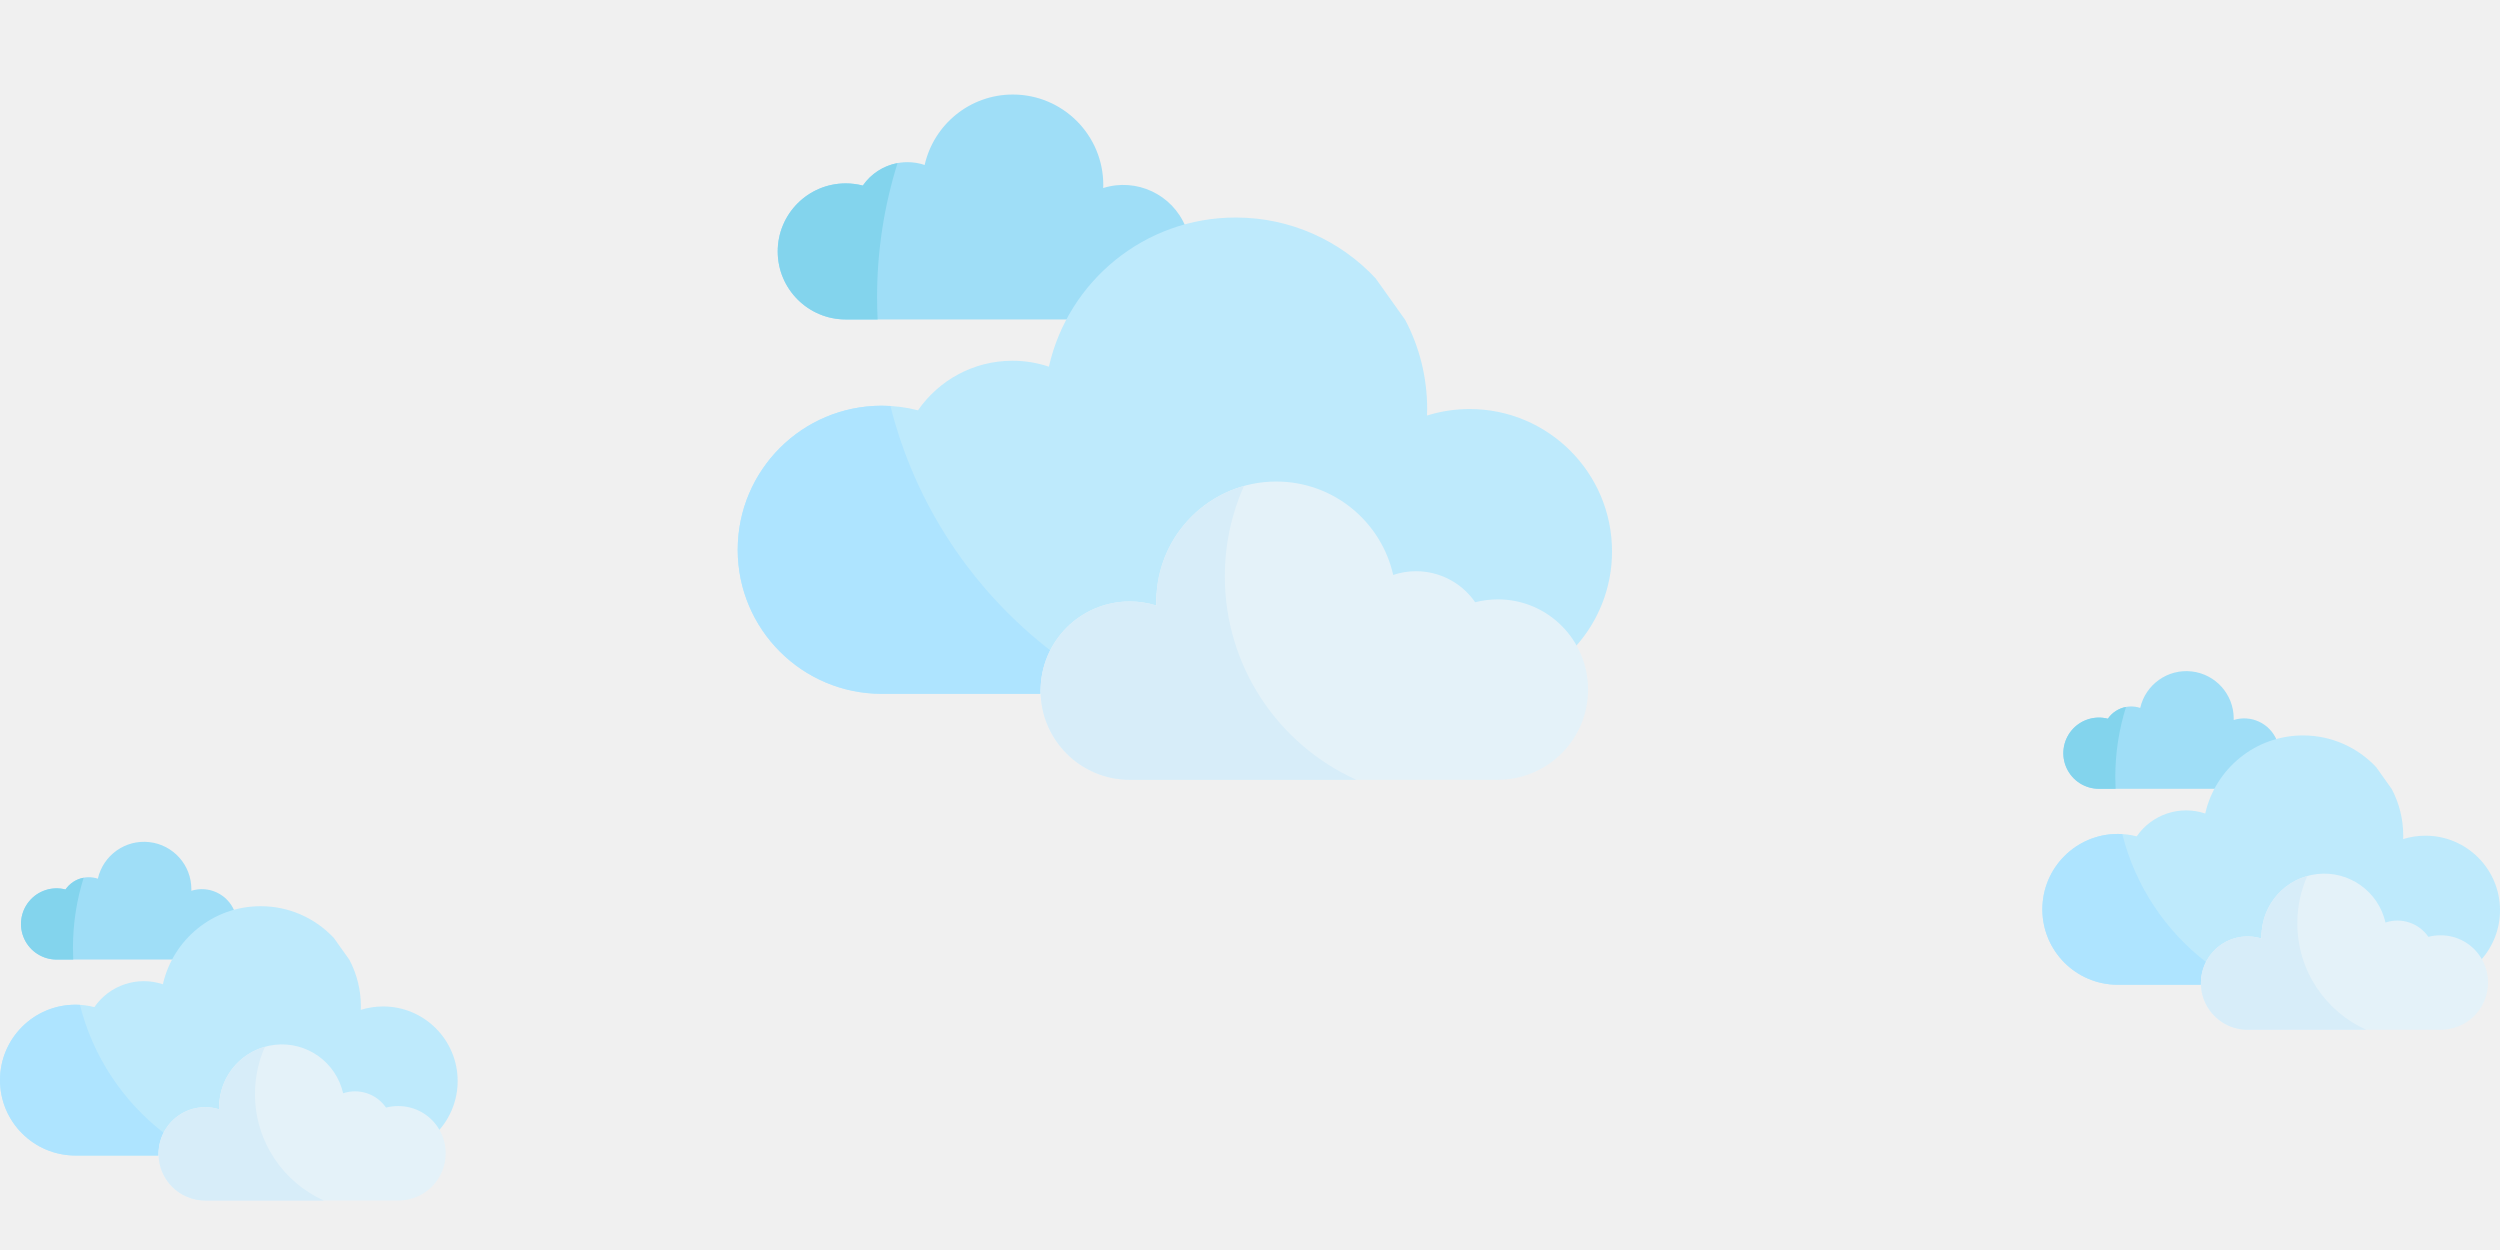
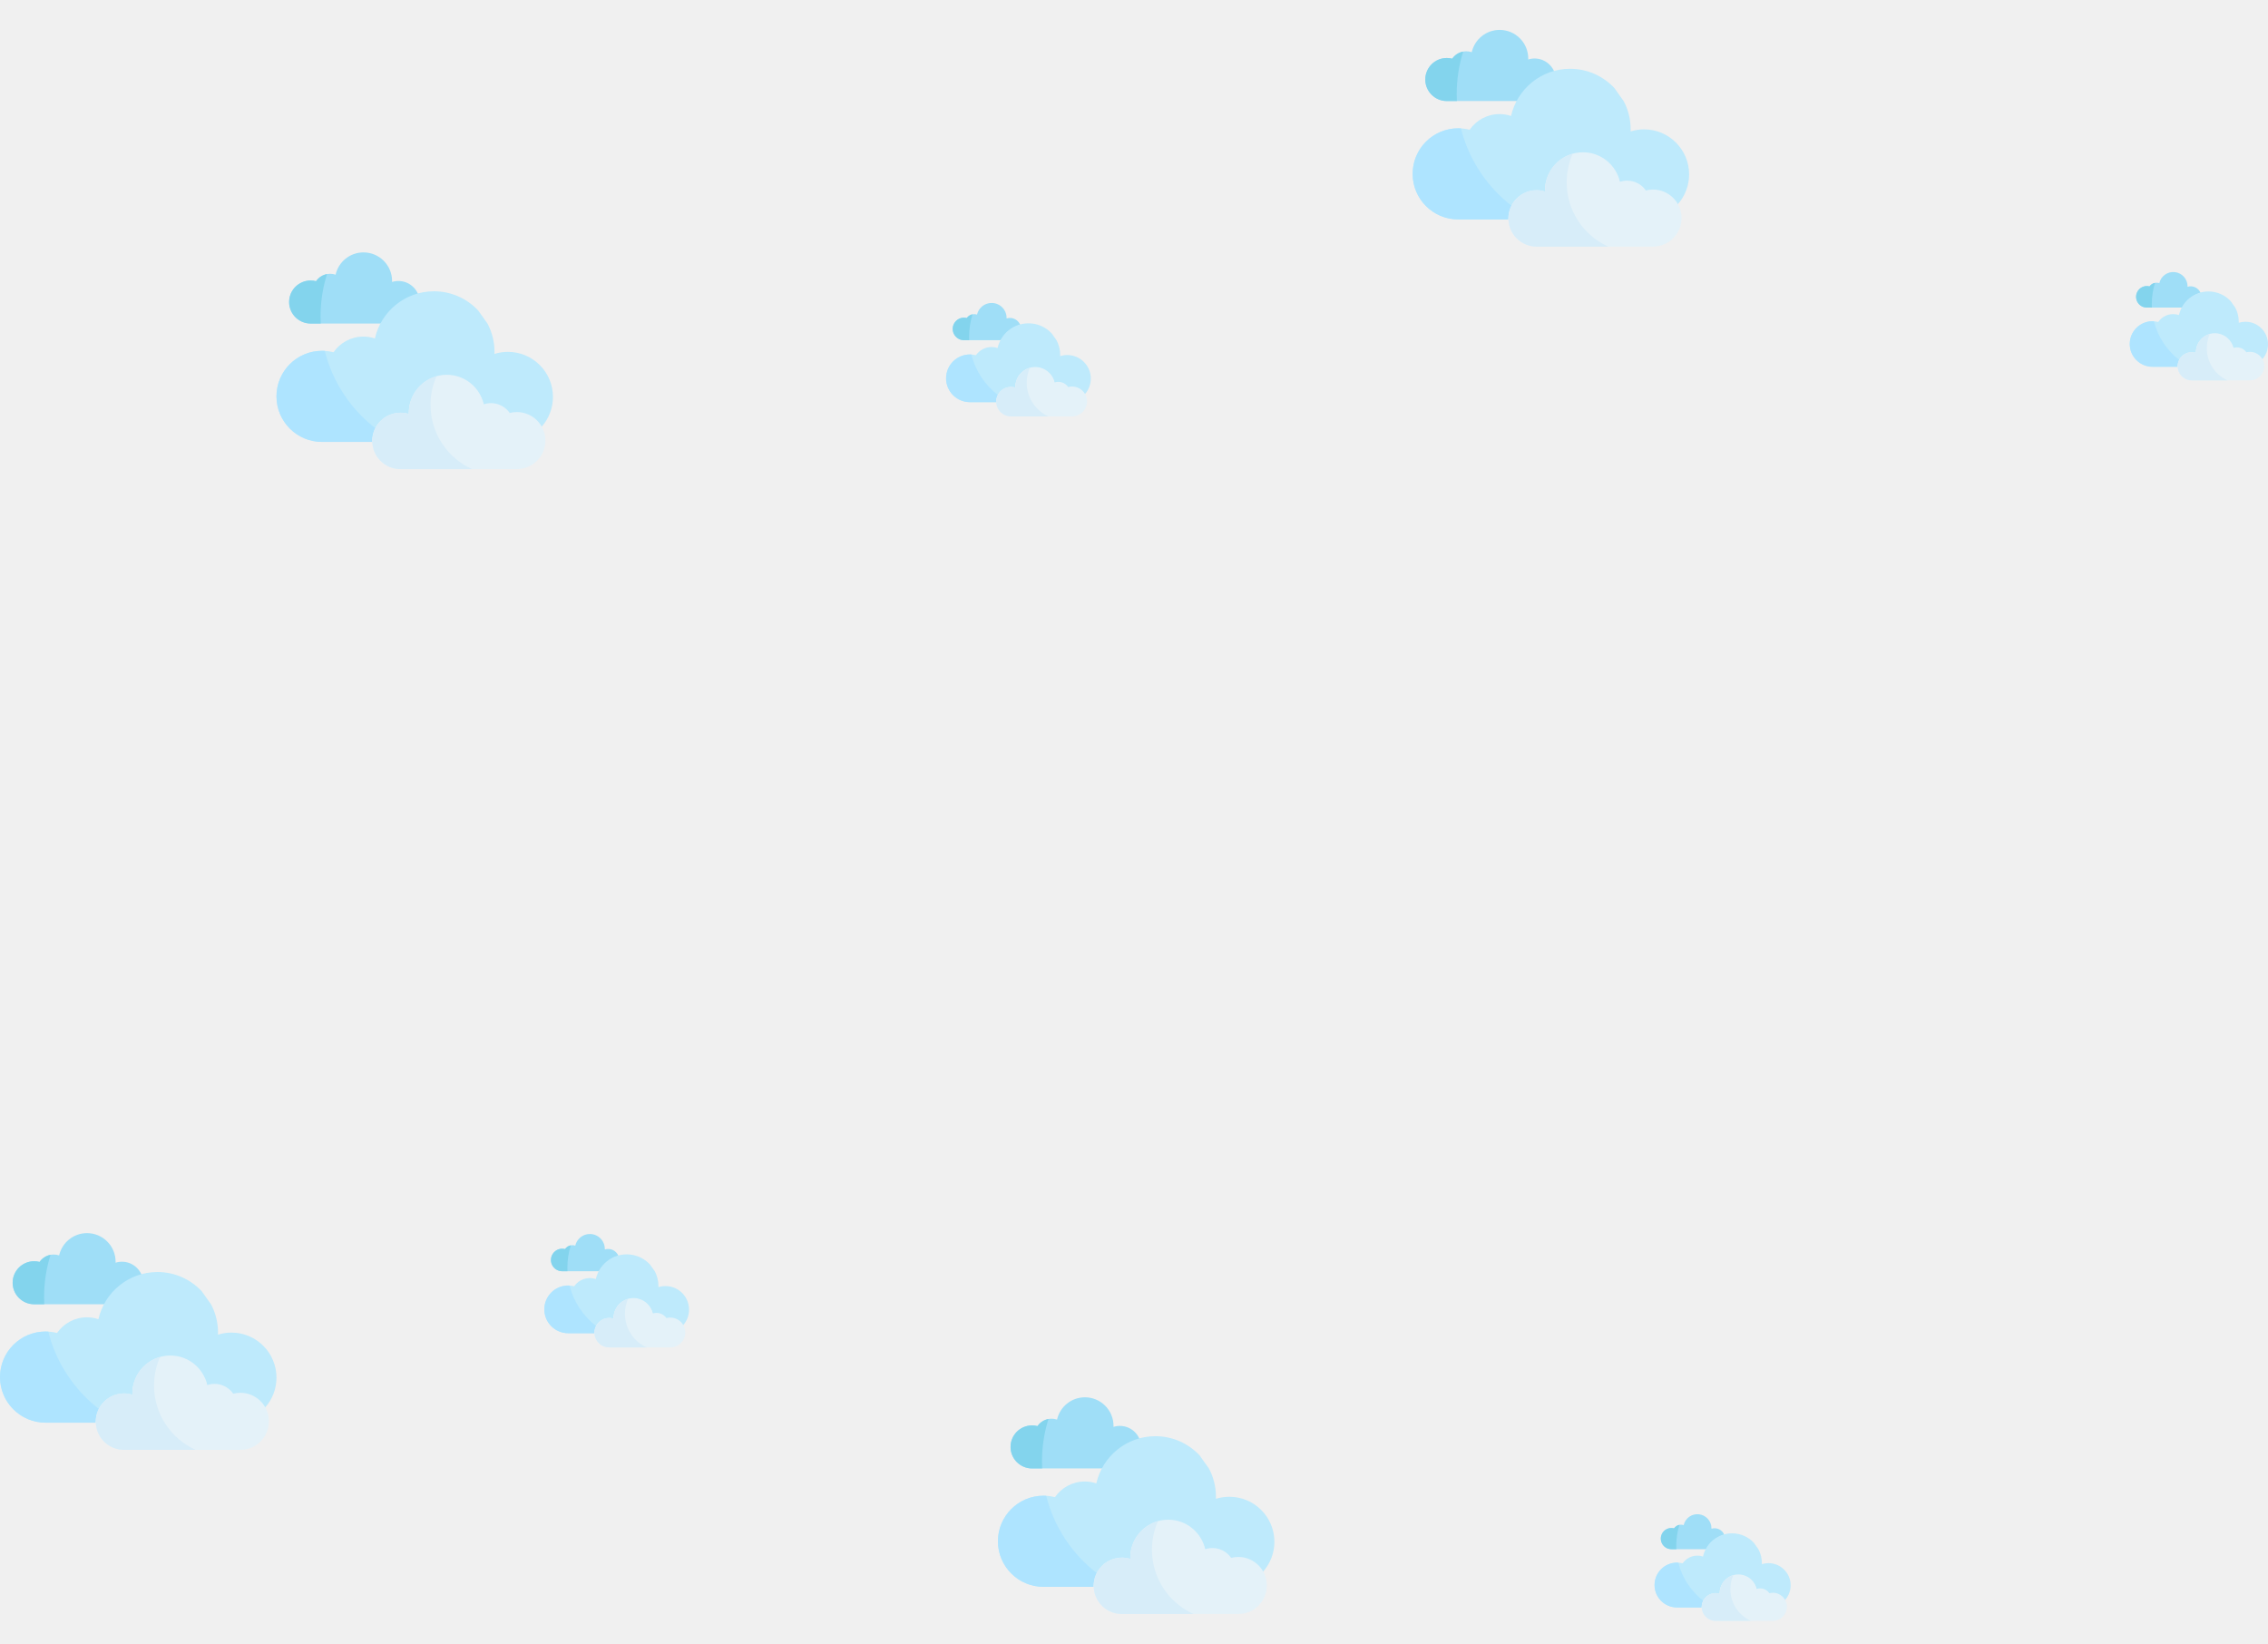
- <svg xmlns="http://www.w3.org/2000/svg" width="366" height="183" fill="none">
+ <svg xmlns="http://www.w3.org/2000/svg" width="1050" height="761" fill="none">
  <g clip-path="url(#a)">
-     <path d="M146.992 46.767h9.563c3.573-6.554 9.678-11.523 17.006-13.589a9.845 9.845 0 0 0-12.052-5.65c.005-.15.012-.298.012-.45 0-7.31-5.929-13.238-13.24-13.238-6.306 0-11.578 4.408-12.911 10.31a7.936 7.936 0 0 0-2.517-.409 7.93 7.93 0 0 0-6.533 3.426 10.031 10.031 0 0 0-2.505-.318c-5.5 0-9.959 4.459-9.959 9.959s4.459 9.959 9.959 9.959h15.922" fill="#9FDEF7" />
-     <path d="M201.384 40.74c-5.117-5.474-12.401-8.895-20.485-8.895-13.352 0-24.517 9.336-27.341 21.835a16.806 16.806 0 0 0-5.329-.867c-5.737 0-10.799 2.873-13.835 7.256a21.194 21.194 0 0 0-5.304-.673c-11.648 0-21.09 9.442-21.09 21.09 0 11.646 9.442 21.09 21.09 21.09h23.252c.049-7.169 5.873-12.965 13.052-12.965 1.325-.001 2.643.2 3.908.596-.006-.198-.015-.396-.015-.596 0-9.697 7.861-17.557 17.558-17.557 8.36 0 15.352 5.846 17.12 13.672a10.52 10.52 0 0 1 3.337-.542c3.592 0 6.763 1.798 8.664 4.544 1.084-.28 2.2-.423 3.321-.422 4.807 0 9.014 2.57 11.323 6.409A20.766 20.766 0 0 0 236 80.73c0-11.514-9.333-20.846-20.846-20.846a20.84 20.84 0 0 0-6.241.95c.01-.315.024-.632.024-.95 0-4.708-1.16-9.145-3.211-13.041" fill="#BEEAFC" />
-     <path d="M130.361 59.435a21.012 21.012 0 0 0-1.271-.039c-11.648 0-21.09 9.442-21.09 21.09 0 11.646 9.442 21.09 21.09 21.09h23.252a13.005 13.005 0 0 1 1.616-6.206c-11.497-8.848-19.968-21.431-23.597-35.935z" fill="#AEE4FF" />
-     <path d="M128.404 43.507c0-6.841 1.052-13.435 2.999-19.632a7.949 7.949 0 0 0-5.083 3.292 10.022 10.022 0 0 0-2.505-.318c-5.5 0-9.958 4.459-9.958 9.96 0 5.498 4.459 9.958 9.958 9.958h4.67a65.666 65.666 0 0 1-.081-3.26z" fill="#83D4ED" />
-     <path d="M219.287 87.748c-1.147 0-2.26.147-3.321.422a10.518 10.518 0 0 0-8.664-4.544c-1.167 0-2.287.193-3.336.543-1.769-7.826-8.76-13.673-17.121-13.673-9.697 0-17.557 7.86-17.557 17.558 0 .2.009.398.015.595a13.047 13.047 0 0 0-3.909-.595c-7.208 0-13.053 5.843-13.053 13.054 0 7.208 5.845 13.052 13.053 13.052h53.894c7.293 0 13.206-5.913 13.206-13.206 0-7.294-5.913-13.206-13.207-13.206z" fill="#E4F2F9" />
-     <path d="M179.315 84.381c0-4.712 1-9.19 2.796-13.235-7.396 2.067-12.824 8.85-12.824 16.907 0 .2.009.398.015.595a13.052 13.052 0 0 0-3.908-.595c-7.209 0-13.053 5.843-13.053 13.054 0 7.208 5.844 13.052 13.053 13.052h33.169c-11.348-5.113-19.248-16.523-19.248-29.778z" fill="#D7EDF9" />
+     <path d="M166.992 149.767h9.563c3.573-6.554 9.678-11.523 17.006-13.589a9.845 9.845 0 0 0-12.052-5.65c.005-.149.012-.298.012-.449 0-7.311-5.929-13.239-13.24-13.239-6.306 0-11.578 4.408-12.911 10.31a7.942 7.942 0 0 0-9.05 3.017 10.031 10.031 0 0 0-2.505-.318c-5.5 0-9.959 4.459-9.959 9.959 0 5.499 4.459 9.959 9.959 9.959h15.922" fill="#9FDEF7" />
+     <path d="M221.384 143.739c-5.117-5.473-12.401-8.894-20.485-8.894-13.352 0-24.517 9.336-27.341 21.835a16.814 16.814 0 0 0-5.329-.867c-5.737 0-10.799 2.873-13.835 7.256a21.143 21.143 0 0 0-5.304-.673c-11.648 0-21.09 9.442-21.09 21.089 0 11.647 9.442 21.091 21.09 21.091h23.252c.049-7.169 5.873-12.965 13.052-12.965a13.05 13.05 0 0 1 3.908.596c-.006-.198-.015-.396-.015-.596 0-9.697 7.861-17.557 17.558-17.557 8.36 0 15.352 5.846 17.12 13.672a10.545 10.545 0 0 1 3.337-.542c3.592 0 6.763 1.798 8.664 4.544 1.084-.281 2.2-.423 3.321-.422 4.807 0 9.014 2.569 11.323 6.409A20.766 20.766 0 0 0 256 183.73c0-11.514-9.333-20.846-20.846-20.846a20.833 20.833 0 0 0-6.241.951c.01-.316.024-.633.024-.951 0-4.708-1.16-9.145-3.211-13.041" fill="#BEEAFC" />
+     <path d="M150.361 162.435a20.77 20.77 0 0 0-1.271-.039c-11.648-.001-21.09 9.442-21.09 21.089 0 11.647 9.442 21.09 21.09 21.09h23.252a13.001 13.001 0 0 1 1.616-6.205c-11.497-8.849-19.968-21.431-23.597-35.935z" fill="#AEE4FF" />
+     <path d="M148.404 146.506a65.4 65.4 0 0 1 2.999-19.632 7.95 7.95 0 0 0-5.083 3.293 10.031 10.031 0 0 0-2.505-.318c-5.5 0-9.958 4.459-9.958 9.959 0 5.499 4.459 9.959 9.958 9.959h4.67a65.683 65.683 0 0 1-.081-3.261z" fill="#83D4ED" />
+     <path d="M239.287 190.748c-1.147 0-2.26.147-3.321.422a10.52 10.52 0 0 0-12-4.001c-1.769-7.826-8.76-13.673-17.121-13.673-9.697 0-17.557 7.861-17.557 17.558 0 .2.009.398.015.595a13.05 13.05 0 0 0-3.909-.595c-7.208 0-13.053 5.843-13.053 13.054 0 7.208 5.845 13.052 13.053 13.052h53.894c7.293 0 13.206-5.913 13.206-13.206 0-7.294-5.913-13.206-13.207-13.206z" fill="#E4F2F9" />
+     <path d="M199.315 187.382c0-4.712 1-9.19 2.796-13.236-7.396 2.067-12.824 8.851-12.824 16.907 0 .2.009.398.015.596a13.05 13.05 0 0 0-3.908-.596c-7.209 0-13.053 5.843-13.053 13.054 0 7.209 5.844 13.053 13.053 13.053h33.169c-11.348-5.114-19.248-16.523-19.248-29.778z" fill="#D7EDF9" />
  </g>
  <g clip-path="url(#b)">
-     <path d="M319.41 115.48h5.006a14.704 14.704 0 0 1 8.901-7.113 5.152 5.152 0 0 0-6.308-2.958c.002-.078.006-.156.006-.235a6.931 6.931 0 0 0-13.688-1.533 4.158 4.158 0 0 0-4.738 1.579 5.212 5.212 0 1 0-1.311 10.259h8.334" fill="#9FDEF7" />
-     <path d="M347.881 112.324a14.638 14.638 0 0 0-10.723-4.656c-6.989 0-12.833 4.887-14.311 11.43a8.795 8.795 0 0 0-10.032 3.344 11.056 11.056 0 0 0-2.776-.352c-6.097 0-11.039 4.942-11.039 11.039 0 6.096 4.942 11.039 11.039 11.039h12.171a6.833 6.833 0 0 1 8.878-6.474c-.003-.104-.008-.207-.008-.312a9.19 9.19 0 0 1 18.152-2.033 5.504 5.504 0 0 1 6.281 2.094 6.908 6.908 0 0 1 7.666 3.134 10.869 10.869 0 0 0 2.821-7.32c0-6.027-4.885-10.912-10.912-10.912a10.895 10.895 0 0 0-3.266.498c.005-.165.012-.331.012-.498 0-2.464-.607-4.787-1.681-6.826" fill="#BEEAFC" />
-     <path d="M310.704 122.11a11.33 11.33 0 0 0-.665-.02c-6.097 0-11.039 4.942-11.039 11.039 0 6.096 4.942 11.039 11.039 11.039h12.171a6.81 6.81 0 0 1 .846-3.248c-6.018-4.632-10.452-11.218-12.352-18.81z" fill="#AEE4FF" />
-     <path d="M309.68 113.773a34.2 34.2 0 0 1 1.57-10.276 4.158 4.158 0 0 0-2.661 1.723 5.213 5.213 0 1 0-1.311 10.26h2.444a34.725 34.725 0 0 1-.042-1.707z" fill="#83D4ED" />
-     <path d="M357.252 136.93a6.91 6.91 0 0 0-1.738.221 5.507 5.507 0 0 0-6.282-2.094 9.19 9.19 0 0 0-18.152 2.033c0 .105.005.209.008.312a6.832 6.832 0 1 0-2.046 13.353h28.21a6.913 6.913 0 1 0 0-13.825z" fill="#E4F2F9" />
-     <path d="M336.329 135.168c0-2.466.523-4.81 1.463-6.928-3.871 1.082-6.712 4.633-6.712 8.85 0 .105.004.208.008.312a6.833 6.833 0 1 0-2.046 13.353h17.362c-5.94-2.676-10.075-8.649-10.075-15.587z" fill="#D7EDF9" />
+     <path d="M692.992 46.767h9.563c3.573-6.554 9.678-11.523 17.006-13.589a9.845 9.845 0 0 0-12.052-5.65c.005-.15.012-.298.012-.45 0-7.31-5.929-13.238-13.24-13.238-6.306 0-11.578 4.408-12.911 10.31a7.936 7.936 0 0 0-2.517-.409 7.93 7.93 0 0 0-6.533 3.426 10.031 10.031 0 0 0-2.505-.318c-5.5 0-9.959 4.459-9.959 9.959s4.459 9.959 9.959 9.959h15.922" fill="#9FDEF7" />
+     <path d="M747.384 40.74c-5.117-5.474-12.401-8.895-20.485-8.895-13.352 0-24.517 9.336-27.341 21.835a16.806 16.806 0 0 0-5.329-.867c-5.737 0-10.799 2.873-13.835 7.256a21.194 21.194 0 0 0-5.304-.673c-11.648 0-21.09 9.442-21.09 21.09 0 11.646 9.442 21.09 21.09 21.09h23.252c.049-7.169 5.873-12.965 13.052-12.965 1.325-.001 2.643.2 3.908.596-.006-.198-.015-.396-.015-.596 0-9.697 7.861-17.557 17.558-17.557 8.36 0 15.352 5.846 17.12 13.672a10.52 10.52 0 0 1 3.337-.542c3.592 0 6.763 1.798 8.664 4.544 1.084-.28 2.2-.423 3.321-.422 4.807 0 9.014 2.57 11.323 6.409A20.766 20.766 0 0 0 782 80.73c0-11.514-9.333-20.846-20.846-20.846a20.84 20.84 0 0 0-6.241.95c.01-.315.024-.632.024-.95 0-4.708-1.16-9.145-3.211-13.041" fill="#BEEAFC" />
+     <path d="M676.361 59.435c-.424-.026-.848-.04-1.271-.04-11.648 0-21.09 9.443-21.09 21.09s9.442 21.09 21.09 21.09h23.252c.012-2.17.568-4.304 1.616-6.206-11.497-8.848-19.968-21.43-23.597-35.934z" fill="#AEE4FF" />
+     <path d="M674.403 43.506c0-6.84 1.052-13.434 3-19.632a7.949 7.949 0 0 0-5.083 3.293 10.022 10.022 0 0 0-2.505-.318c-5.5 0-9.958 4.459-9.958 9.959 0 5.499 4.458 9.959 9.958 9.959h4.67a66.905 66.905 0 0 1-.082-3.261z" fill="#83D4ED" />
+     <path d="M765.287 87.748c-1.147 0-2.26.147-3.321.422a10.518 10.518 0 0 0-8.664-4.544c-1.167 0-2.287.193-3.336.543-1.769-7.826-8.761-13.673-17.121-13.673-9.697 0-17.557 7.86-17.557 17.558 0 .2.008.398.014.595a13.04 13.04 0 0 0-3.908-.595c-7.209 0-13.053 5.843-13.053 13.054 0 7.208 5.845 13.052 13.053 13.052h53.893c7.294 0 13.207-5.913 13.207-13.206 0-7.294-5.913-13.206-13.207-13.206z" fill="#E4F2F9" />
+     <path d="M725.315 84.382c0-4.712 1-9.19 2.796-13.236-7.396 2.067-12.824 8.851-12.824 16.907 0 .2.009.398.015.596a13.052 13.052 0 0 0-3.908-.596c-7.209 0-13.053 5.844-13.053 13.054 0 7.209 5.844 13.053 13.053 13.053h33.169c-11.348-5.114-19.248-16.523-19.248-29.778z" fill="#D7EDF9" />
  </g>
  <g clip-path="url(#c)">
-     <path d="M20.41 140.48h5.006a14.703 14.703 0 0 1 8.901-7.113 5.154 5.154 0 0 0-6.308-2.958c.002-.078.006-.156.006-.235a6.93 6.93 0 0 0-13.689-1.533 4.155 4.155 0 0 0-4.737 1.579 5.212 5.212 0 1 0-1.311 10.259h8.334" fill="#9FDEF7" />
-     <path d="M48.88 137.324a14.636 14.636 0 0 0-10.722-4.656c-6.989 0-12.833 4.887-14.311 11.43a8.794 8.794 0 0 0-10.032 3.344 11.065 11.065 0 0 0-2.776-.352C4.942 147.09 0 152.032 0 158.129c0 6.096 4.942 11.039 11.04 11.039h12.17a6.832 6.832 0 0 1 8.878-6.474c-.003-.104-.008-.207-.008-.312a9.19 9.19 0 0 1 18.152-2.033 5.506 5.506 0 0 1 6.281 2.094 6.908 6.908 0 0 1 7.666 3.134 10.869 10.869 0 0 0 2.82-7.32c0-6.027-4.884-10.912-10.91-10.912a10.9 10.9 0 0 0-3.267.498c.005-.165.012-.331.012-.498a14.61 14.61 0 0 0-1.68-6.826" fill="#BEEAFC" />
-     <path d="M11.704 147.11c-.221-.013-.443-.02-.665-.02C4.942 147.09 0 152.032 0 158.129c0 6.096 4.942 11.039 11.039 11.039H23.21a6.802 6.802 0 0 1 .846-3.248c-6.018-4.632-10.452-11.218-12.352-18.81z" fill="#AEE4FF" />
-     <path d="M10.68 138.773c0-3.581.55-7.032 1.57-10.276a4.16 4.16 0 0 0-2.66 1.723 5.213 5.213 0 1 0-1.311 10.26h2.443a34.976 34.976 0 0 1-.042-1.707z" fill="#83D4ED" />
-     <path d="M58.252 161.93c-.6 0-1.183.077-1.739.221a5.505 5.505 0 0 0-6.28-2.094 9.19 9.19 0 0 0-18.152 2.033c0 .105.004.209.007.312a6.833 6.833 0 1 0-2.046 13.353h28.21a6.913 6.913 0 1 0 0-13.825z" fill="#E4F2F9" />
-     <path d="M37.329 160.168c0-2.466.523-4.81 1.463-6.928-3.871 1.082-6.712 4.633-6.712 8.85 0 .105.005.208.008.312a6.832 6.832 0 0 0-8.878 6.521 6.832 6.832 0 0 0 6.832 6.832h17.362c-5.94-2.676-10.075-8.649-10.075-15.587z" fill="#D7EDF9" />
+     <path d="M1005.5 142.384h4.78a14.036 14.036 0 0 1 8.5-6.795 4.928 4.928 0 0 0-6.03-2.825c.01-.075.01-.149.01-.225a6.62 6.62 0 0 0-13.075-1.464 3.967 3.967 0 0 0-4.525 1.508 4.98 4.98 0 1 0-1.253 9.8h7.963" fill="#9FDEF7" />
+     <path d="M1032.69 139.37a13.979 13.979 0 0 0-10.24-4.447c-6.68 0-12.26 4.668-13.67 10.917a8.427 8.427 0 0 0-2.67-.433c-2.86 0-5.4 1.436-6.913 3.628a10.595 10.595 0 0 0-2.652-.337c-5.824 0-10.545 4.721-10.545 10.545s4.721 10.545 10.545 10.545h11.625a6.533 6.533 0 0 1 8.48-6.184c0-.099-.01-.198-.01-.298a8.78 8.78 0 0 1 17.34-1.942 5.264 5.264 0 0 1 6 2 6.611 6.611 0 0 1 7.33 2.994 10.401 10.401 0 0 0 2.69-6.993c0-5.757-4.67-10.423-10.42-10.423-1.06-.001-2.11.16-3.12.476 0-.158.01-.316.01-.476 0-2.354-.58-4.572-1.61-6.52" fill="#BEEAFC" />
+     <path d="M997.18 148.718c-.211-.013-.423-.02-.635-.02-5.824 0-10.545 4.721-10.545 10.545 0 5.823 4.721 10.545 10.545 10.545h11.625c.01-1.085.28-2.152.81-3.103-5.75-4.424-9.985-10.715-11.8-17.967z" fill="#AEE4FF" />
+     <path d="M996.202 140.753c0-3.42.526-6.717 1.5-9.815a3.967 3.967 0 0 0-2.542 1.646 4.98 4.98 0 1 0-1.252 9.8h2.334a34.108 34.108 0 0 1-.04-1.631z" fill="#83D4ED" />
+     <path d="M1041.64 162.874c-.57 0-1.13.074-1.66.211a5.249 5.249 0 0 0-4.33-2.272c-.58 0-1.14.096-1.67.271a8.776 8.776 0 0 0-8.56-6.836c-4.85 0-8.78 3.93-8.78 8.779 0 .1.01.199.01.298a6.525 6.525 0 0 0-8.48 6.229 6.526 6.526 0 0 0 6.53 6.526h26.94c3.65 0 6.61-2.956 6.61-6.603a6.607 6.607 0 0 0-6.61-6.603z" fill="#E4F2F9" />
+     <path d="M1021.66 161.191c0-2.356.5-4.595 1.4-6.618-3.7 1.034-6.42 4.426-6.42 8.454 0 .1.01.199.01.297a6.525 6.525 0 0 0-8.48 6.23 6.526 6.526 0 0 0 6.53 6.526h16.58c-5.67-2.557-9.62-8.262-9.62-14.889z" fill="#D7EDF9" />
+   </g>
+   <g clip-path="url(#d)">
+     <path d="M38.992 603.767h9.563c3.573-6.554 9.678-11.523 17.006-13.589a9.846 9.846 0 0 0-12.052-5.65c.005-.149.012-.298.012-.449 0-7.311-5.929-13.239-13.24-13.239-6.306 0-11.578 4.408-12.91 10.31a7.948 7.948 0 0 0-9.051 3.017 10.03 10.03 0 0 0-2.505-.318c-5.5 0-9.959 4.459-9.959 9.959 0 5.499 4.46 9.959 9.959 9.959h15.922" fill="#9FDEF7" />
+     <path d="M93.384 597.739c-5.117-5.473-12.401-8.894-20.485-8.894-13.352 0-24.517 9.336-27.34 21.835a16.82 16.82 0 0 0-5.33-.867c-5.737 0-10.8 2.873-13.835 7.256a21.139 21.139 0 0 0-5.304-.673C9.442 616.396 0 625.838 0 637.485c0 11.647 9.442 21.091 21.09 21.091h23.252c.05-7.169 5.873-12.965 13.052-12.965 1.325-.001 2.643.2 3.908.596-.005-.198-.014-.396-.014-.596 0-9.697 7.86-17.557 17.557-17.557 8.36 0 15.352 5.846 17.12 13.672a10.539 10.539 0 0 1 3.337-.542c3.592 0 6.763 1.798 8.664 4.544 1.084-.281 2.2-.423 3.321-.422 4.807 0 9.014 2.569 11.323 6.409A20.766 20.766 0 0 0 128 637.73c0-11.514-9.333-20.846-20.846-20.846a20.833 20.833 0 0 0-6.241.951c.01-.316.024-.633.024-.951 0-4.708-1.16-9.145-3.211-13.041" fill="#BEEAFC" />
+     <path d="M22.36 616.435a20.725 20.725 0 0 0-1.27-.039c-11.648 0-21.09 9.442-21.09 21.09 0 11.646 9.442 21.09 21.09 21.09h23.252a12.996 12.996 0 0 1 1.616-6.206c-11.497-8.848-19.968-21.431-23.598-35.935z" fill="#AEE4FF" />
+     <path d="M20.404 600.507a65.369 65.369 0 0 1 3-19.632 7.943 7.943 0 0 0-5.084 3.292 10.03 10.03 0 0 0-2.505-.318c-5.5 0-9.958 4.459-9.958 9.959s4.459 9.959 9.958 9.959h4.67a66.505 66.505 0 0 1-.081-3.26z" fill="#83D4ED" />
+     <path d="M111.287 644.748c-1.147 0-2.26.147-3.321.422a10.52 10.52 0 0 0-12-4.001c-1.769-7.826-8.76-13.673-17.121-13.673-9.697 0-17.557 7.861-17.557 17.558 0 .2.009.398.015.595a13.047 13.047 0 0 0-3.909-.595c-7.208 0-13.053 5.843-13.053 13.054 0 7.208 5.845 13.052 13.053 13.052h53.894c7.293 0 13.206-5.913 13.206-13.206 0-7.294-5.913-13.206-13.207-13.206z" fill="#E4F2F9" />
+     <path d="M71.315 641.381c0-4.712 1-9.189 2.796-13.235-7.396 2.067-12.824 8.851-12.824 16.907 0 .2.01.398.015.595a13.048 13.048 0 0 0-3.908-.595c-7.209 0-13.053 5.843-13.053 13.054 0 7.208 5.844 13.052 13.053 13.052h33.17c-11.349-5.113-19.25-16.523-19.25-29.778z" fill="#D7EDF9" />
+   </g>
+   <path d="M500.992 679.767h9.563c3.573-6.554 9.678-11.523 17.006-13.589a9.845 9.845 0 0 0-12.052-5.65c.005-.149.012-.298.012-.449 0-7.311-5.929-13.239-13.24-13.239-6.306 0-11.578 4.408-12.911 10.31a7.942 7.942 0 0 0-9.05 3.017 10.031 10.031 0 0 0-2.505-.318c-5.5 0-9.959 4.459-9.959 9.959 0 5.499 4.459 9.959 9.959 9.959h15.922" fill="#9FDEF7" />
+   <path d="M555.384 673.739c-5.117-5.473-12.401-8.894-20.485-8.894-13.352 0-24.517 9.336-27.341 21.835a16.814 16.814 0 0 0-5.329-.867c-5.737 0-10.799 2.873-13.835 7.256a21.143 21.143 0 0 0-5.304-.673c-11.648 0-21.09 9.442-21.09 21.089 0 11.647 9.442 21.091 21.09 21.091h23.252c.049-7.169 5.873-12.965 13.052-12.965a13.05 13.05 0 0 1 3.908.596c-.006-.198-.015-.396-.015-.596 0-9.697 7.861-17.557 17.558-17.557 8.36 0 15.352 5.846 17.12 13.672a10.545 10.545 0 0 1 3.337-.542c3.592 0 6.763 1.798 8.664 4.544 1.084-.281 2.2-.423 3.321-.422 4.807 0 9.014 2.569 11.323 6.409A20.766 20.766 0 0 0 590 713.73c0-11.514-9.333-20.846-20.846-20.846a20.833 20.833 0 0 0-6.241.951c.01-.316.024-.633.024-.951 0-4.708-1.16-9.145-3.211-13.041" fill="#BEEAFC" />
+   <path d="M484.361 692.435a20.77 20.77 0 0 0-1.271-.039c-11.648 0-21.09 9.442-21.09 21.09 0 11.646 9.442 21.09 21.09 21.09h23.252a13.005 13.005 0 0 1 1.616-6.206c-11.497-8.848-19.968-21.431-23.597-35.935z" fill="#AEE4FF" />
+   <path d="M482.404 676.507a65.39 65.39 0 0 1 2.999-19.632 7.945 7.945 0 0 0-5.083 3.292 10.031 10.031 0 0 0-2.505-.318c-5.5 0-9.958 4.459-9.958 9.959s4.459 9.959 9.958 9.959h4.67a65.643 65.643 0 0 1-.081-3.26z" fill="#83D4ED" />
+   <path d="M573.287 720.748c-1.147 0-2.26.147-3.321.422a10.52 10.52 0 0 0-12-4.001c-1.769-7.826-8.76-13.673-17.121-13.673-9.697 0-17.557 7.861-17.557 17.558 0 .2.009.398.015.595a13.05 13.05 0 0 0-3.909-.595c-7.208 0-13.053 5.843-13.053 13.054 0 7.208 5.845 13.052 13.053 13.052h53.894c7.293 0 13.206-5.913 13.206-13.206 0-7.294-5.913-13.206-13.207-13.206z" fill="#E4F2F9" />
+   <path d="M533.315 717.381c0-4.712 1-9.189 2.796-13.235-7.396 2.067-12.824 8.851-12.824 16.907 0 .2.009.398.015.595a13.048 13.048 0 0 0-3.908-.595c-7.209 0-13.053 5.843-13.053 13.054 0 7.208 5.844 13.052 13.053 13.052h33.169c-11.348-5.113-19.248-16.523-19.248-29.778z" fill="#D7EDF9" />
+   <path d="M785.191 717.15h4.708a13.829 13.829 0 0 1 8.37-6.688 4.847 4.847 0 0 0-5.932-2.781c.002-.073.005-.147.005-.221a6.517 6.517 0 0 0-12.871-1.442 3.906 3.906 0 0 0-4.454 1.485 4.9 4.9 0 0 0-6.134 4.745 4.902 4.902 0 0 0 4.901 4.902h7.837" fill="#9FDEF7" />
+   <path d="M811.963 714.183a13.766 13.766 0 0 0-10.083-4.377c-6.572 0-12.067 4.595-13.457 10.747a8.268 8.268 0 0 0-9.432 3.144c-.853-.22-1.73-.331-2.611-.331-5.733 0-10.38 4.647-10.38 10.38 0 5.733 4.647 10.38 10.38 10.38h11.445a6.424 6.424 0 0 1 8.347-6.087c-.003-.098-.007-.195-.007-.294a8.641 8.641 0 0 1 17.068-1.912 5.177 5.177 0 0 1 5.906 1.97 6.495 6.495 0 0 1 7.208 2.947 10.22 10.22 0 0 0 2.653-6.884c0-5.667-4.594-10.26-10.26-10.26a10.256 10.256 0 0 0-3.072.468c.005-.155.012-.311.012-.468 0-2.317-.571-4.501-1.581-6.418" fill="#BEEAFC" />
+   <path d="M777.006 723.386c-.209-.013-.417-.02-.626-.02-5.733 0-10.38 4.647-10.38 10.38 0 5.733 4.647 10.381 10.38 10.381h11.445a6.401 6.401 0 0 1 .795-3.055c-5.659-4.355-9.828-10.548-11.614-17.686z" fill="#AEE4FF" />
+   <path d="M776.043 715.545c0-3.366.517-6.612 1.476-9.662a3.913 3.913 0 0 0-2.502 1.62 4.9 4.9 0 1 0-1.233 9.647h2.299a31.779 31.779 0 0 1-.04-1.605z" fill="#83D4ED" />
+   <path d="M820.774 737.32c-.564 0-1.112.073-1.634.208a5.18 5.18 0 0 0-5.907-1.969 8.642 8.642 0 0 0-17.068 1.912c0 .098.004.196.007.293a6.425 6.425 0 1 0-1.923 12.556h26.525a6.5 6.5 0 1 0 0-13z" fill="#E4F2F9" />
+   <path d="M801.1 735.664c0-2.319.492-4.523 1.377-6.515-3.641 1.018-6.312 4.357-6.312 8.322 0 .098.004.196.007.293a6.424 6.424 0 1 0-1.923 12.556h16.325c-5.585-2.517-9.474-8.132-9.474-14.656z" fill="#D7EDF9" />
+   <g clip-path="url(#e)">
+     <path d="M458.41 157.48h5.006a14.704 14.704 0 0 1 8.901-7.113 5.152 5.152 0 0 0-6.308-2.958c.002-.078.006-.156.006-.235a6.931 6.931 0 0 0-6.931-6.93c-3.3 0-6.06 2.307-6.757 5.397a4.158 4.158 0 0 0-4.738 1.579 5.212 5.212 0 1 0-1.311 10.259h8.334" fill="#9FDEF7" />
+     <path d="M486.881 154.325a14.638 14.638 0 0 0-10.723-4.656c-6.989 0-12.833 4.887-14.311 11.429a8.813 8.813 0 0 0-2.79-.453 8.792 8.792 0 0 0-7.242 3.798 11.057 11.057 0 0 0-2.776-.353c-6.097 0-11.039 4.943-11.039 11.039 0 6.097 4.942 11.04 11.039 11.04h12.171a6.832 6.832 0 0 1 8.878-6.475c-.003-.103-.008-.207-.008-.311a9.19 9.19 0 0 1 18.152-2.034 5.515 5.515 0 0 1 6.281 2.095 6.908 6.908 0 0 1 7.666 3.134 10.871 10.871 0 0 0 2.821-7.321c0-6.027-4.885-10.911-10.912-10.911a10.925 10.925 0 0 0-3.266.497c.005-.165.012-.331.012-.497 0-2.465-.607-4.787-1.681-6.826" fill="#BEEAFC" />
+     <path d="M449.704 164.11a11.33 11.33 0 0 0-.665-.02c-6.097 0-11.039 4.942-11.039 11.039 0 6.096 4.942 11.039 11.039 11.039h12.171a6.81 6.81 0 0 1 .846-3.248c-6.018-4.632-10.452-11.218-12.352-18.81z" fill="#AEE4FF" />
+     <path d="M448.68 155.773c0-3.58.55-7.032 1.57-10.276a4.156 4.156 0 0 0-2.661 1.724 5.213 5.213 0 1 0-1.311 10.259h2.444a34.725 34.725 0 0 1-.042-1.707z" fill="#83D4ED" />
+     <path d="M496.252 178.931a6.91 6.91 0 0 0-1.738.221 5.508 5.508 0 0 0-6.282-2.095 9.19 9.19 0 0 0-18.152 2.034c0 .104.005.208.008.311a6.832 6.832 0 0 0-8.878 6.522 6.832 6.832 0 0 0 6.832 6.832h28.21a6.913 6.913 0 1 0 0-13.825z" fill="#E4F2F9" />
+     <path d="M475.329 177.168c0-2.466.523-4.81 1.463-6.928-3.871 1.082-6.712 4.633-6.712 8.85 0 .105.004.208.008.312a6.833 6.833 0 1 0-2.046 13.353h17.362c-5.94-2.676-10.075-8.649-10.075-15.587z" fill="#D7EDF9" />
+   </g>
+   <g clip-path="url(#f)">
+     <path d="M272.41 588.48h5.006a14.704 14.704 0 0 1 8.901-7.113 5.152 5.152 0 0 0-6.308-2.958c.002-.078.006-.156.006-.235a6.931 6.931 0 0 0-6.931-6.93c-3.3 0-6.06 2.307-6.757 5.397a4.158 4.158 0 0 0-4.738 1.579 5.212 5.212 0 1 0-1.311 10.259h8.334" fill="#9FDEF7" />
+     <path d="M300.881 585.324a14.638 14.638 0 0 0-10.723-4.656c-6.989 0-12.833 4.887-14.311 11.43a8.795 8.795 0 0 0-10.032 3.344 11.056 11.056 0 0 0-2.776-.352c-6.097 0-11.039 4.942-11.039 11.039 0 6.096 4.942 11.039 11.039 11.039h12.171a6.833 6.833 0 0 1 8.878-6.474c-.003-.104-.008-.207-.008-.312a9.19 9.19 0 0 1 18.152-2.033 5.504 5.504 0 0 1 6.281 2.094 6.908 6.908 0 0 1 7.666 3.134 10.869 10.869 0 0 0 2.821-7.32c0-6.027-4.885-10.912-10.912-10.912a10.895 10.895 0 0 0-3.266.498c.005-.165.012-.331.012-.498 0-2.464-.607-4.787-1.681-6.826" fill="#BEEAFC" />
+     <path d="M263.704 595.11a11.33 11.33 0 0 0-.665-.02c-6.097 0-11.039 4.942-11.039 11.039 0 6.096 4.942 11.039 11.039 11.039h12.171a6.81 6.81 0 0 1 .846-3.248c-6.018-4.632-10.452-11.218-12.352-18.81z" fill="#AEE4FF" />
+     <path d="M262.68 586.773a34.2 34.2 0 0 1 1.57-10.276 4.158 4.158 0 0 0-2.661 1.723 5.213 5.213 0 1 0-1.311 10.26h2.444a34.725 34.725 0 0 1-.042-1.707z" fill="#83D4ED" />
+     <path d="M310.252 609.93a6.91 6.91 0 0 0-1.738.221 5.507 5.507 0 0 0-6.282-2.094 9.19 9.19 0 0 0-18.152 2.033c0 .105.005.209.008.312a6.832 6.832 0 1 0-2.046 13.353h28.21a6.913 6.913 0 1 0 0-13.825z" fill="#E4F2F9" />
+     <path d="M289.329 608.168c0-2.466.523-4.81 1.463-6.928-3.871 1.082-6.712 4.633-6.712 8.85 0 .105.004.208.008.312a6.833 6.833 0 1 0-2.046 13.353h17.362c-5.94-2.676-10.075-8.649-10.075-15.587z" fill="#D7EDF9" />
  </g>
  <defs>
    <clipPath id="a">
-       <path fill="#fff" transform="translate(108)" d="M0 0h128v128H0z" />
+       <path fill="#fff" transform="translate(128 103)" d="M0 0h128v128H0z" />
    </clipPath>
    <clipPath id="b">
-       <path fill="#fff" transform="translate(299 91)" d="M0 0h67v67H0z" />
+       <path fill="#fff" transform="translate(654)" d="M0 0h128v128H0z" />
    </clipPath>
    <clipPath id="c">
-       <path fill="#fff" transform="translate(0 116)" d="M0 0h67v67H0z" />
+       <path fill="#fff" transform="translate(986 119)" d="M0 0h64v64H0z" />
+     </clipPath>
+     <clipPath id="d">
+       <path fill="#fff" transform="translate(0 557)" d="M0 0h128v128H0z" />
+     </clipPath>
+     <clipPath id="e">
+       <path fill="#fff" transform="translate(438 133)" d="M0 0h67v67H0z" />
+     </clipPath>
+     <clipPath id="f">
+       <path fill="#fff" transform="translate(252 564)" d="M0 0h67v67H0z" />
    </clipPath>
  </defs>
</svg>
